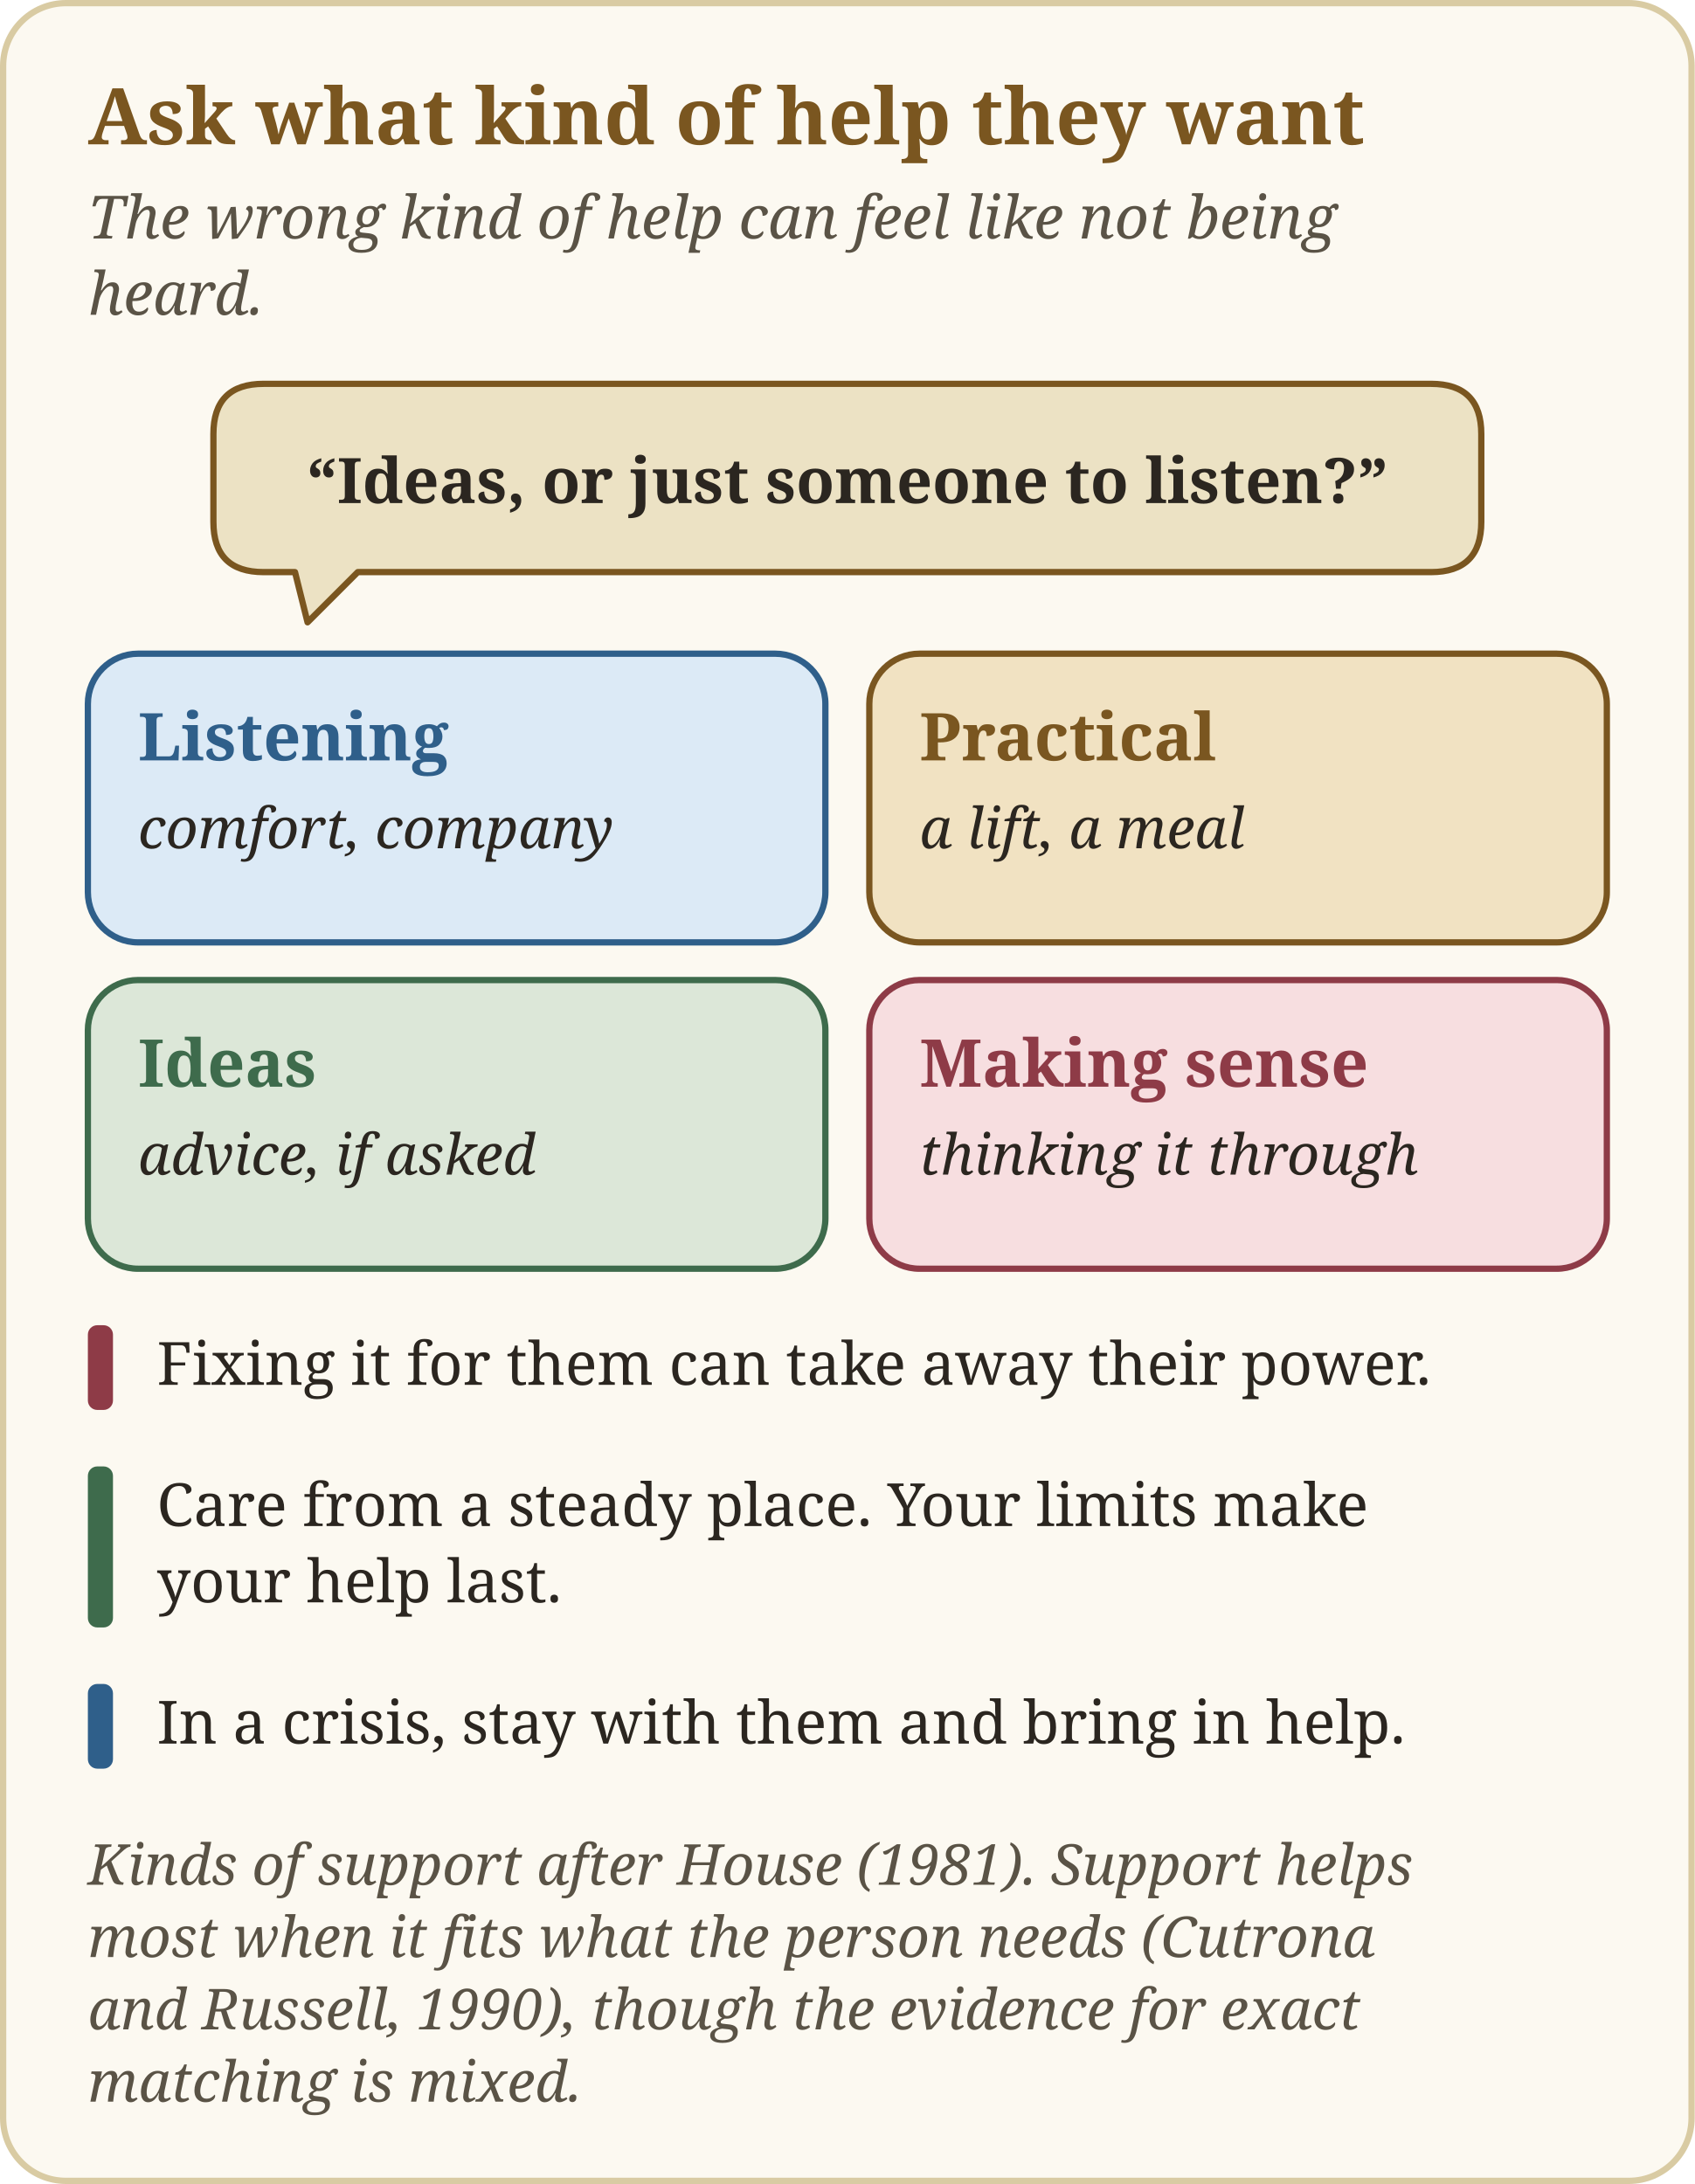
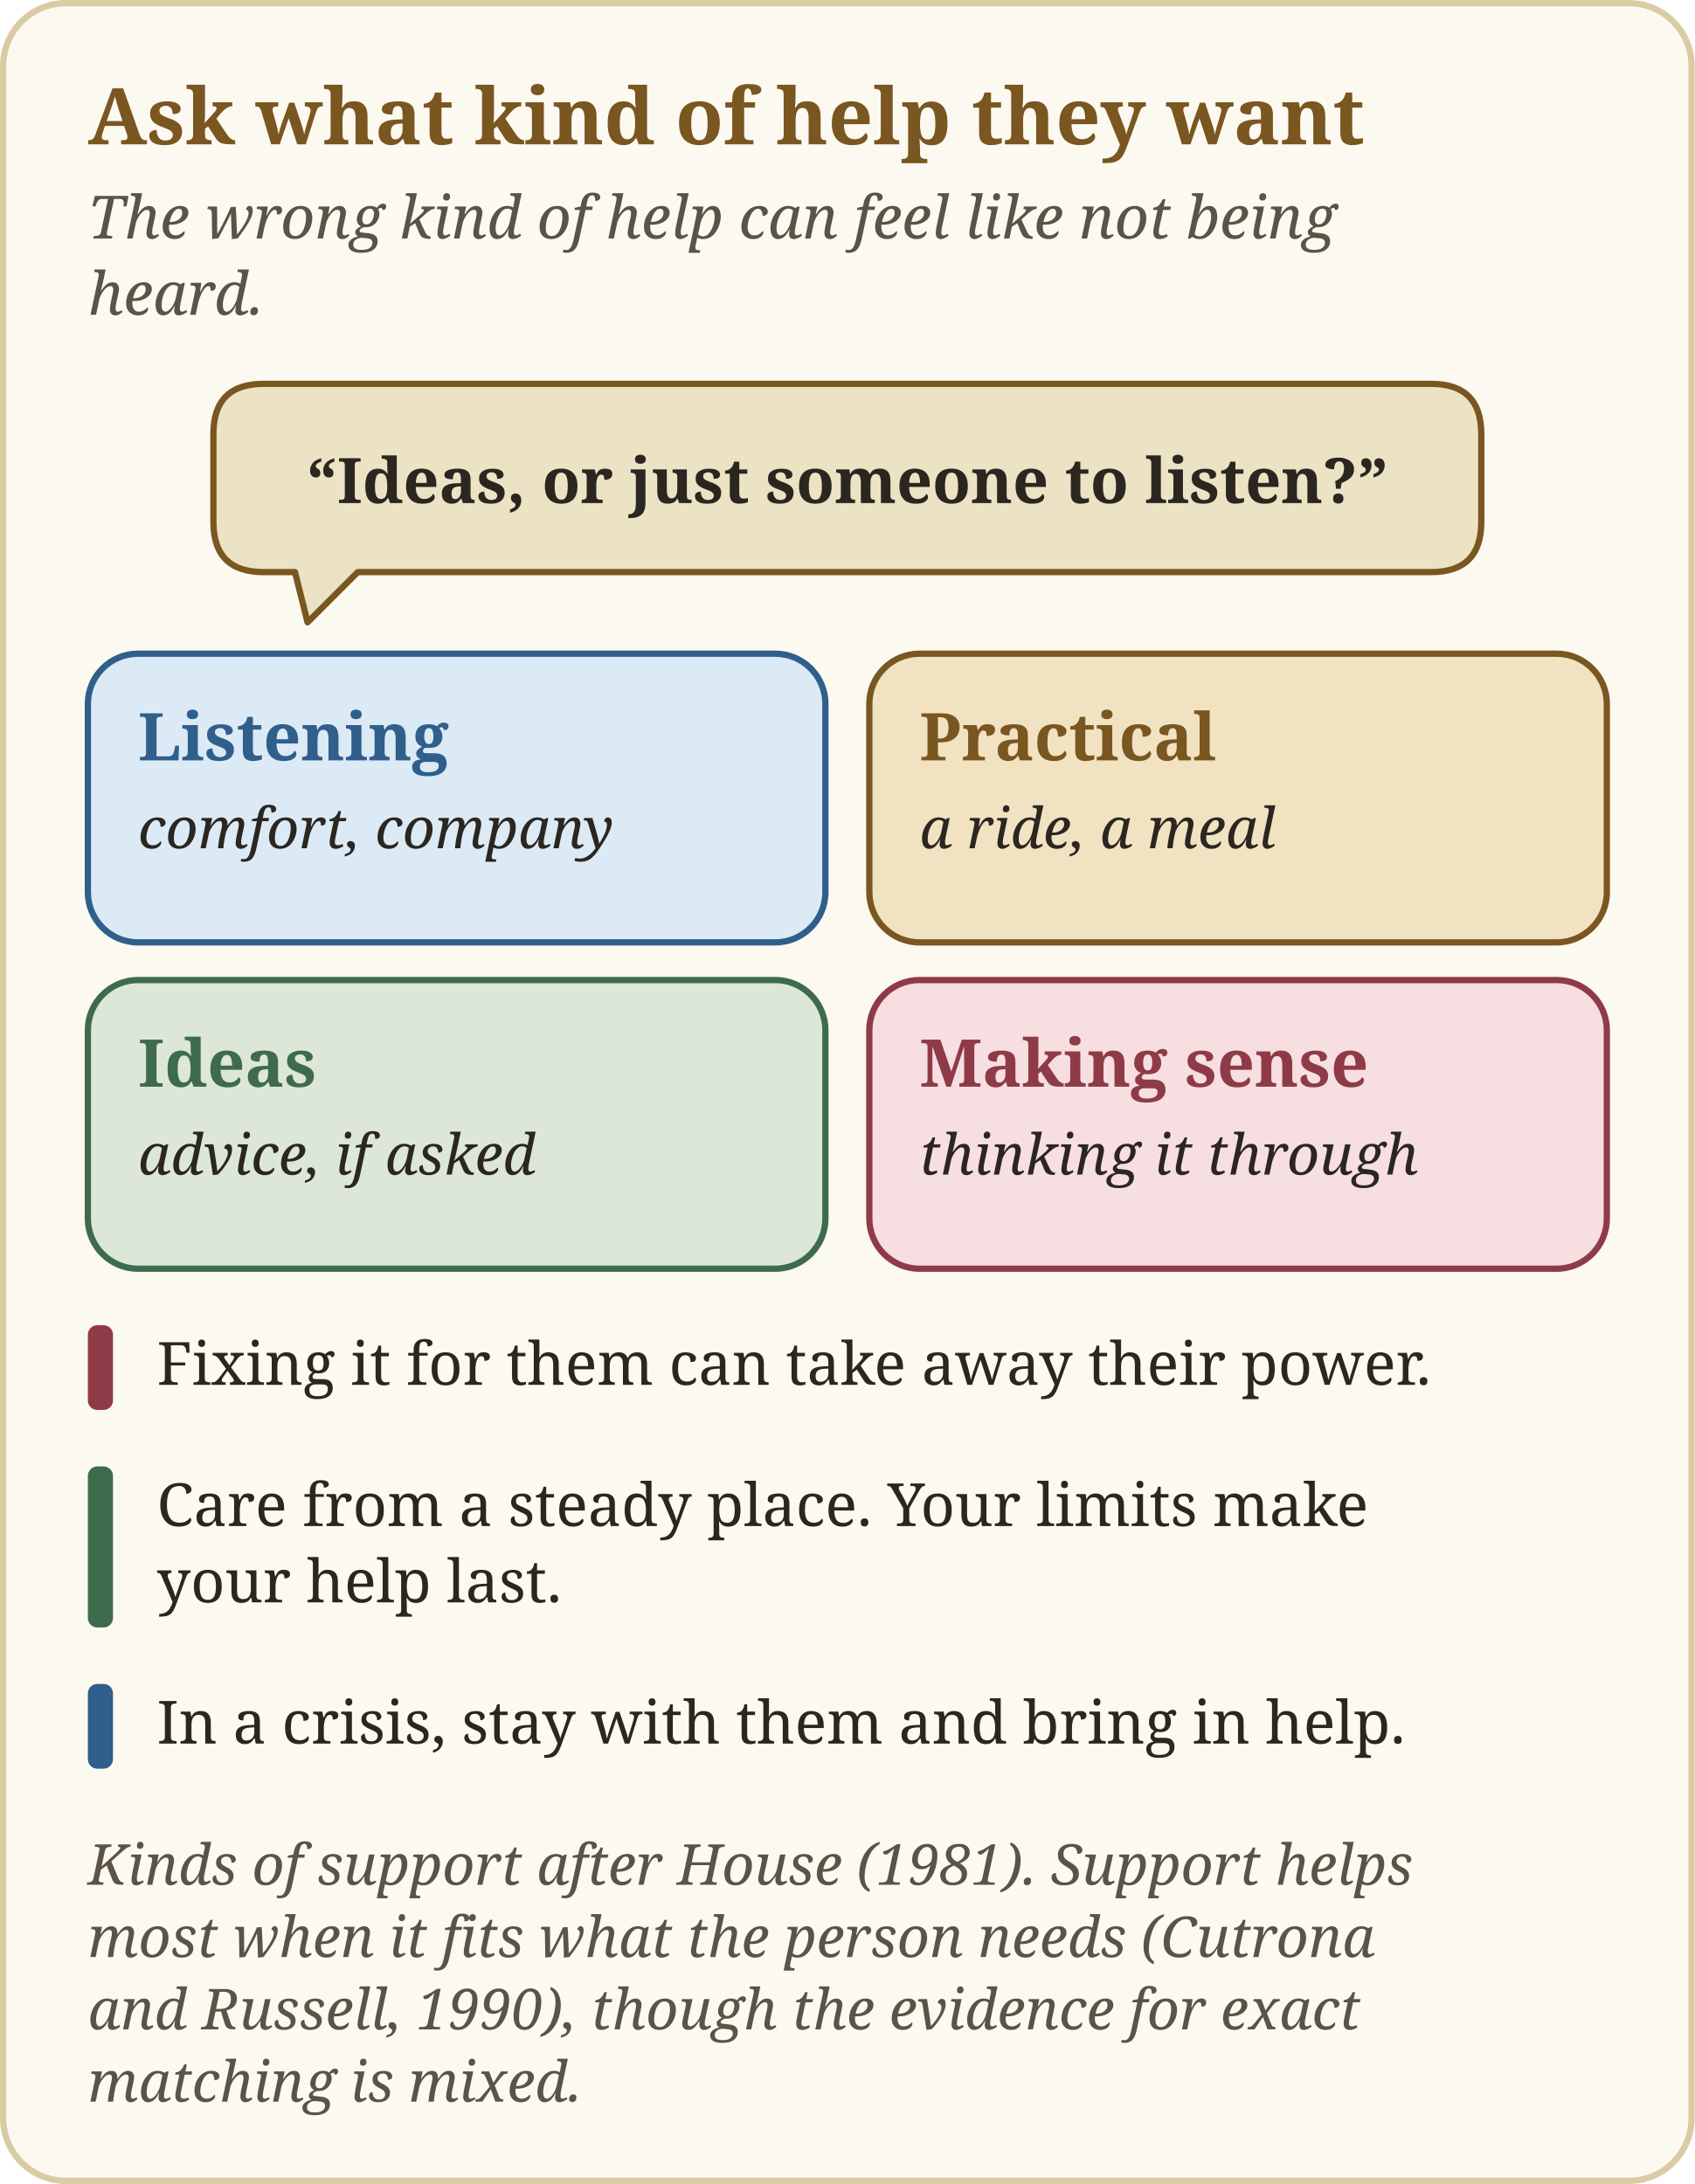
<svg xmlns="http://www.w3.org/2000/svg" viewBox="0 0 540 696" width="540" height="696" role="img" aria-labelledby="fig-u12-help-t fig-u12-help-d" font-family="Lora, Georgia, serif" fill="#2B2620">
  <rect x="1" y="1" width="538" height="694" rx="20" fill="#FCF9F1" stroke="#D9CBA3" stroke-width="2" />
  <text x="28" y="46" font-size="25" font-weight="bold" fill="#7A5620">Ask what kind of help they want</text>
  <text x="28" y="76" font-size="19" font-style="italic" fill="#5A5346">
    <tspan x="28" dy="0">The wrong kind of help can feel like not being</tspan>
    <tspan x="28" dy="24.32">heard.</tspan>
  </text>
  <path d="M84 122.32 H456 Q472 122.32 472 138.32 V166.32 Q472 182.32 456 182.32 H114 L98 198.32 L94 182.32 H84 Q68 182.32 68 166.32 V138.32 Q68 122.32 84 122.32 Z" fill="#ECE2C4" stroke="#7A5620" stroke-width="2" stroke-linecap="round" stroke-linejoin="round" />
  <text x="270" y="160.32" font-size="20" font-weight="bold" text-anchor="middle">“Ideas, or just someone to listen?”</text>
  <rect x="28" y="208.32" width="235" height="92" rx="16" fill="#DCEAF6" stroke="#2F5F8A" stroke-width="2" />
  <text x="44" y="242.32" font-size="21" font-weight="bold" fill="#2F5F8A">Listening</text>
  <text x="44" y="270.32" font-size="18" font-style="italic">comfort, company</text>
  <rect x="277" y="208.32" width="235" height="92" rx="16" fill="#F1E2C2" stroke="#7A5620" stroke-width="2" />
  <text x="293" y="242.32" font-size="21" font-weight="bold" fill="#7A5620">Practical</text>
-   <text x="293" y="270.32" font-size="18" font-style="italic">a lift, a meal</text>
+   <text x="293" y="270.32" font-size="18" font-style="italic">a ride, a meal</text>
  <rect x="28" y="312.32" width="235" height="92" rx="16" fill="#DCE7D8" stroke="#3E6B4C" stroke-width="2" />
  <text x="44" y="346.32" font-size="21" font-weight="bold" fill="#3E6B4C">Ideas</text>
  <text x="44" y="374.32" font-size="18" font-style="italic">advice, if asked</text>
  <rect x="277" y="312.32" width="235" height="92" rx="16" fill="#F7DEE0" stroke="#8E3B47" stroke-width="2" />
  <text x="293" y="346.32" font-size="21" font-weight="bold" fill="#8E3B47">Making sense</text>
  <text x="293" y="374.32" font-size="18" font-style="italic">thinking it through</text>
  <rect x="28" y="422.32" width="8" height="27" rx="3" fill="#8E3B47" />
  <text x="50" y="441.32" font-size="19">Fixing it for them can take away their power.</text>
  <rect x="28" y="467.32" width="8" height="51.32" rx="3" fill="#3E6B4C" />
  <text x="50" y="486.32" font-size="19">
    <tspan x="50" dy="0">Care from a steady place. Your limits make</tspan>
    <tspan x="50" dy="24.32">your help last.</tspan>
  </text>
  <rect x="28" y="536.64" width="8" height="27" rx="3" fill="#2F5F8A" />
  <text x="50" y="555.64" font-size="19">In a crisis, stay with them and bring in help.</text>
  <text x="28" y="600.64" font-size="18" font-style="italic" fill="#5A5346">
    <tspan x="28" dy="0">Kinds of support after House (1981). Support helps</tspan>
    <tspan x="28" dy="23.04">most when it fits what the person needs (Cutrona</tspan>
    <tspan x="28" dy="23.04">and Russell, 1990), though the evidence for exact</tspan>
    <tspan x="28" dy="23.04">matching is mixed.</tspan>
  </text>
</svg>
